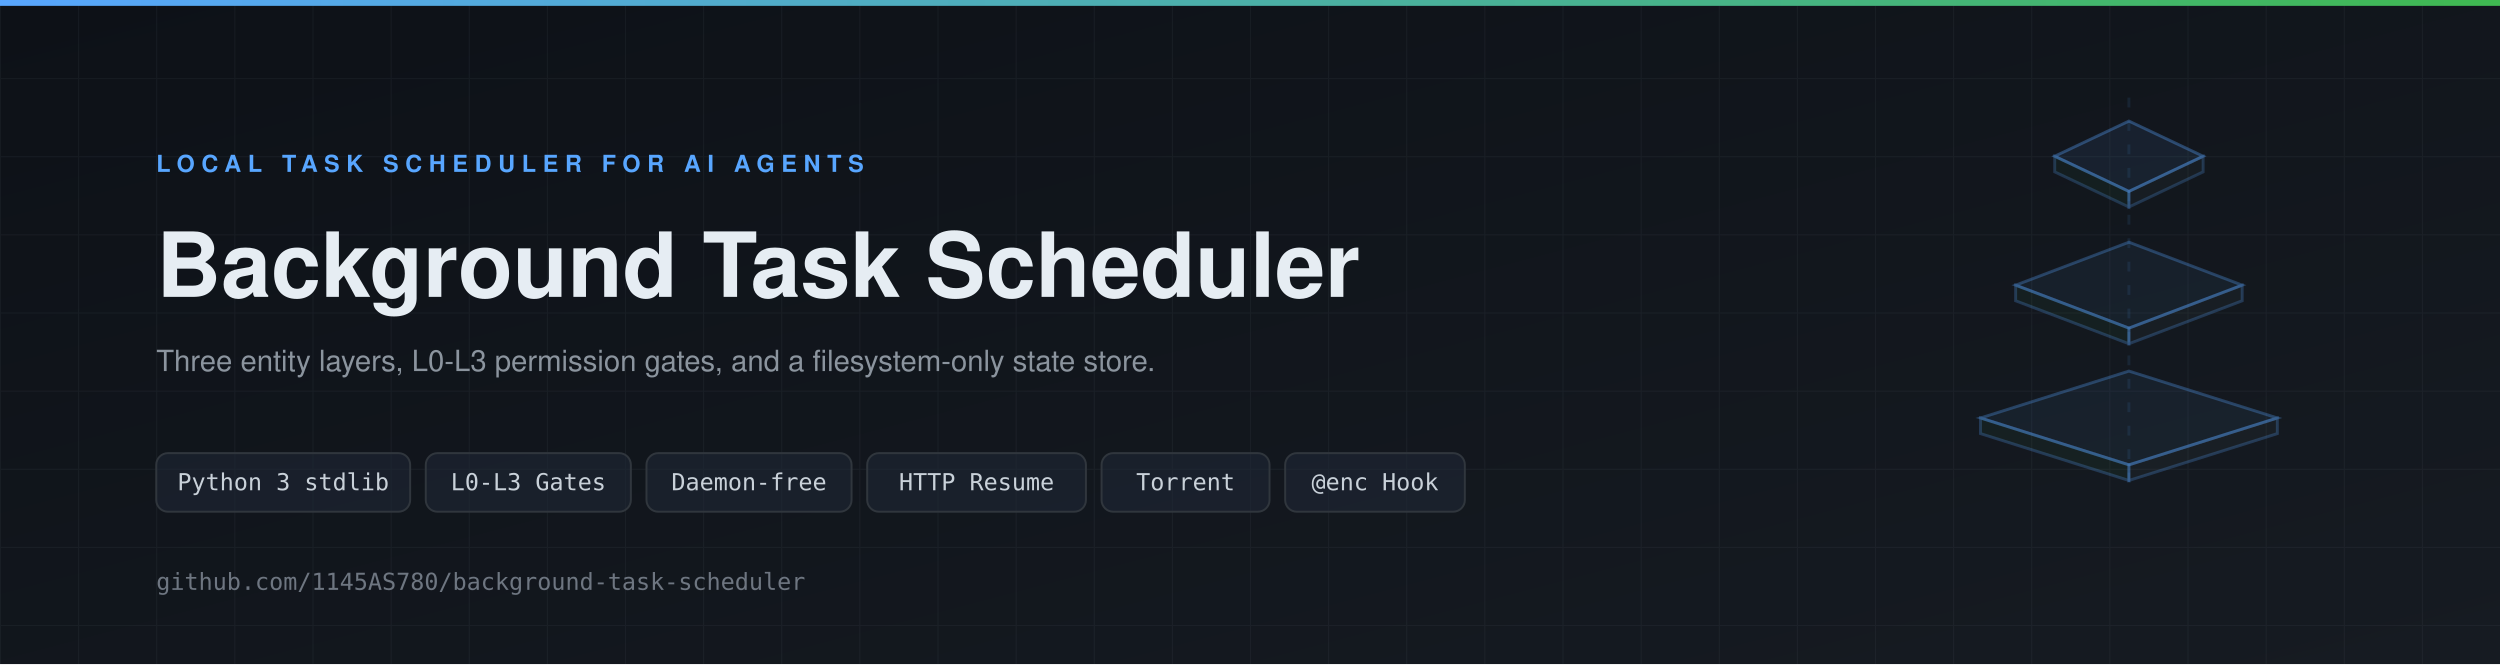
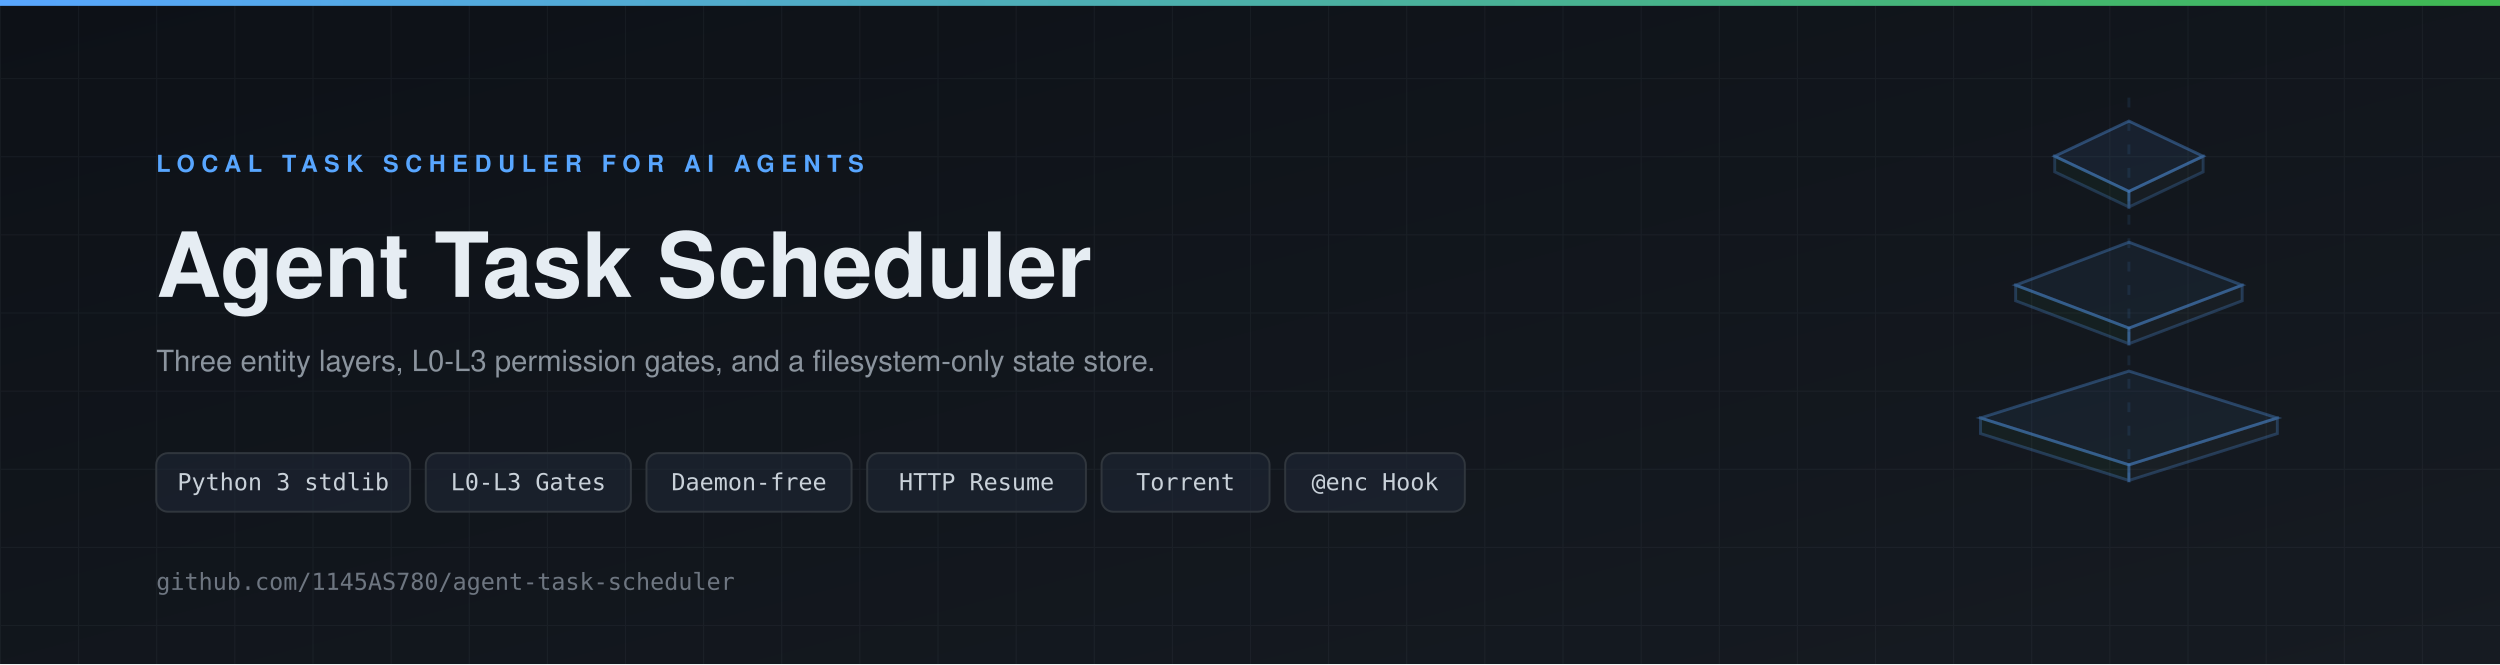
- <svg xmlns="http://www.w3.org/2000/svg" width="1280" height="340" viewBox="0 0 1280 340" role="img" aria-label="Background Task Scheduler">
+ <svg xmlns="http://www.w3.org/2000/svg" width="1280" height="340" viewBox="0 0 1280 340" role="img" aria-label="Agent Task Scheduler">
  <defs>
    <linearGradient id="bg" x1="0" y1="0" x2="1" y2="1">
      <stop offset="0" stop-color="#0d1117" />
      <stop offset="1" stop-color="#161b22" />
    </linearGradient>
    <linearGradient id="accent" x1="0" y1="0" x2="1" y2="0">
      <stop offset="0" stop-color="#58a6ff" />
      <stop offset="1" stop-color="#3fb950" />
    </linearGradient>
    <pattern id="grid" width="40" height="40" patternUnits="userSpaceOnUse">
      <path d="M40 0H0V40" fill="none" stroke="#8b949e" stroke-opacity="0.07" stroke-width="1" />
    </pattern>
  </defs>
  <rect width="1280" height="340" fill="url(#bg)" />
  <rect width="1280" height="340" fill="url(#grid)" />
  <rect width="1280" height="3" fill="url(#accent)" />
  <g fill="none" stroke="#58a6ff" stroke-width="1.5">
    <path d="M1090,50 V254" stroke-opacity="0.10" stroke-dasharray="5 7" />
    <polygon points="1090,62 1128,80 1090,98 1052,80" fill="#58a6ff" fill-opacity="0.08" stroke-opacity="0.34" />
    <polygon points="1052,80 1090,98 1090,106 1052,88" fill="#3fb950" fill-opacity="0.05" stroke-opacity="0.22" />
    <polygon points="1090,98 1128,80 1128,88 1090,106" fill="#8b949e" fill-opacity="0.05" stroke-opacity="0.22" />
    <polygon points="1090,124 1148,146 1090,168 1032,146" fill="#58a6ff" fill-opacity="0.06" stroke-opacity="0.30" />
    <polygon points="1032,146 1090,168 1090,176 1032,154" fill="#3fb950" fill-opacity="0.05" stroke-opacity="0.24" />
    <polygon points="1090,168 1148,146 1148,154 1090,176" fill="#8b949e" fill-opacity="0.05" stroke-opacity="0.24" />
    <polygon points="1090,190 1166,214 1090,238 1014,214" fill="#58a6ff" fill-opacity="0.06" stroke-opacity="0.30" />
    <polygon points="1014,214 1090,238 1090,246 1014,222" fill="#3fb950" fill-opacity="0.05" stroke-opacity="0.24" />
    <polygon points="1090,238 1166,214 1166,222 1090,246" fill="#8b949e" fill-opacity="0.05" stroke-opacity="0.24" />
  </g>
  <text x="80" y="88" fill="#58a6ff" font-family="Helvetica, Arial, sans-serif" font-size="12" font-weight="600" letter-spacing="3.4">LOCAL TASK SCHEDULER FOR AI AGENTS</text>
-   <text x="80" y="152" fill="#e6edf3" font-family="Helvetica, Arial, sans-serif" font-size="46" font-weight="700">Background Task Scheduler</text>
+   <text x="80" y="152" fill="#e6edf3" font-family="Helvetica, Arial, sans-serif" font-size="46" font-weight="700">Agent Task Scheduler</text>
  <text x="80" y="190" fill="#8b949e" font-family="Helvetica, Arial, sans-serif" font-size="15">Three entity layers, L0-L3 permission gates, and a filesystem-only state store.</text>
  <g font-family="ui-monospace, SFMono-Regular, Consolas, monospace" font-size="12" fill="#c9d1d9">
    <rect x="80" y="232" width="130" height="30" rx="6" fill="#1f2937" fill-opacity="0.55" stroke="#30363d" />
    <text x="145" y="251" text-anchor="middle">Python 3 stdlib</text>
    <rect x="218" y="232" width="105" height="30" rx="6" fill="#1f2937" fill-opacity="0.55" stroke="#30363d" />
    <text x="270.5" y="251" text-anchor="middle">L0-L3 Gates</text>
    <rect x="331" y="232" width="105" height="30" rx="6" fill="#1f2937" fill-opacity="0.55" stroke="#30363d" />
    <text x="383.5" y="251" text-anchor="middle">Daemon-free</text>
    <rect x="444" y="232" width="112" height="30" rx="6" fill="#1f2937" fill-opacity="0.55" stroke="#30363d" />
    <text x="500" y="251" text-anchor="middle">HTTP Resume</text>
    <rect x="564" y="232" width="86" height="30" rx="6" fill="#1f2937" fill-opacity="0.55" stroke="#30363d" />
    <text x="607" y="251" text-anchor="middle">Torrent</text>
    <rect x="658" y="232" width="92" height="30" rx="6" fill="#1f2937" fill-opacity="0.55" stroke="#30363d" />
    <text x="704" y="251" text-anchor="middle">@enc Hook</text>
  </g>
-   <text x="80" y="302" fill="#6e7681" font-family="ui-monospace, SFMono-Regular, Consolas, monospace" font-size="12">github.com/1145AS780/background-task-scheduler</text>
+   <text x="80" y="302" fill="#6e7681" font-family="ui-monospace, SFMono-Regular, Consolas, monospace" font-size="12">github.com/1145AS780/agent-task-scheduler</text>
</svg>
